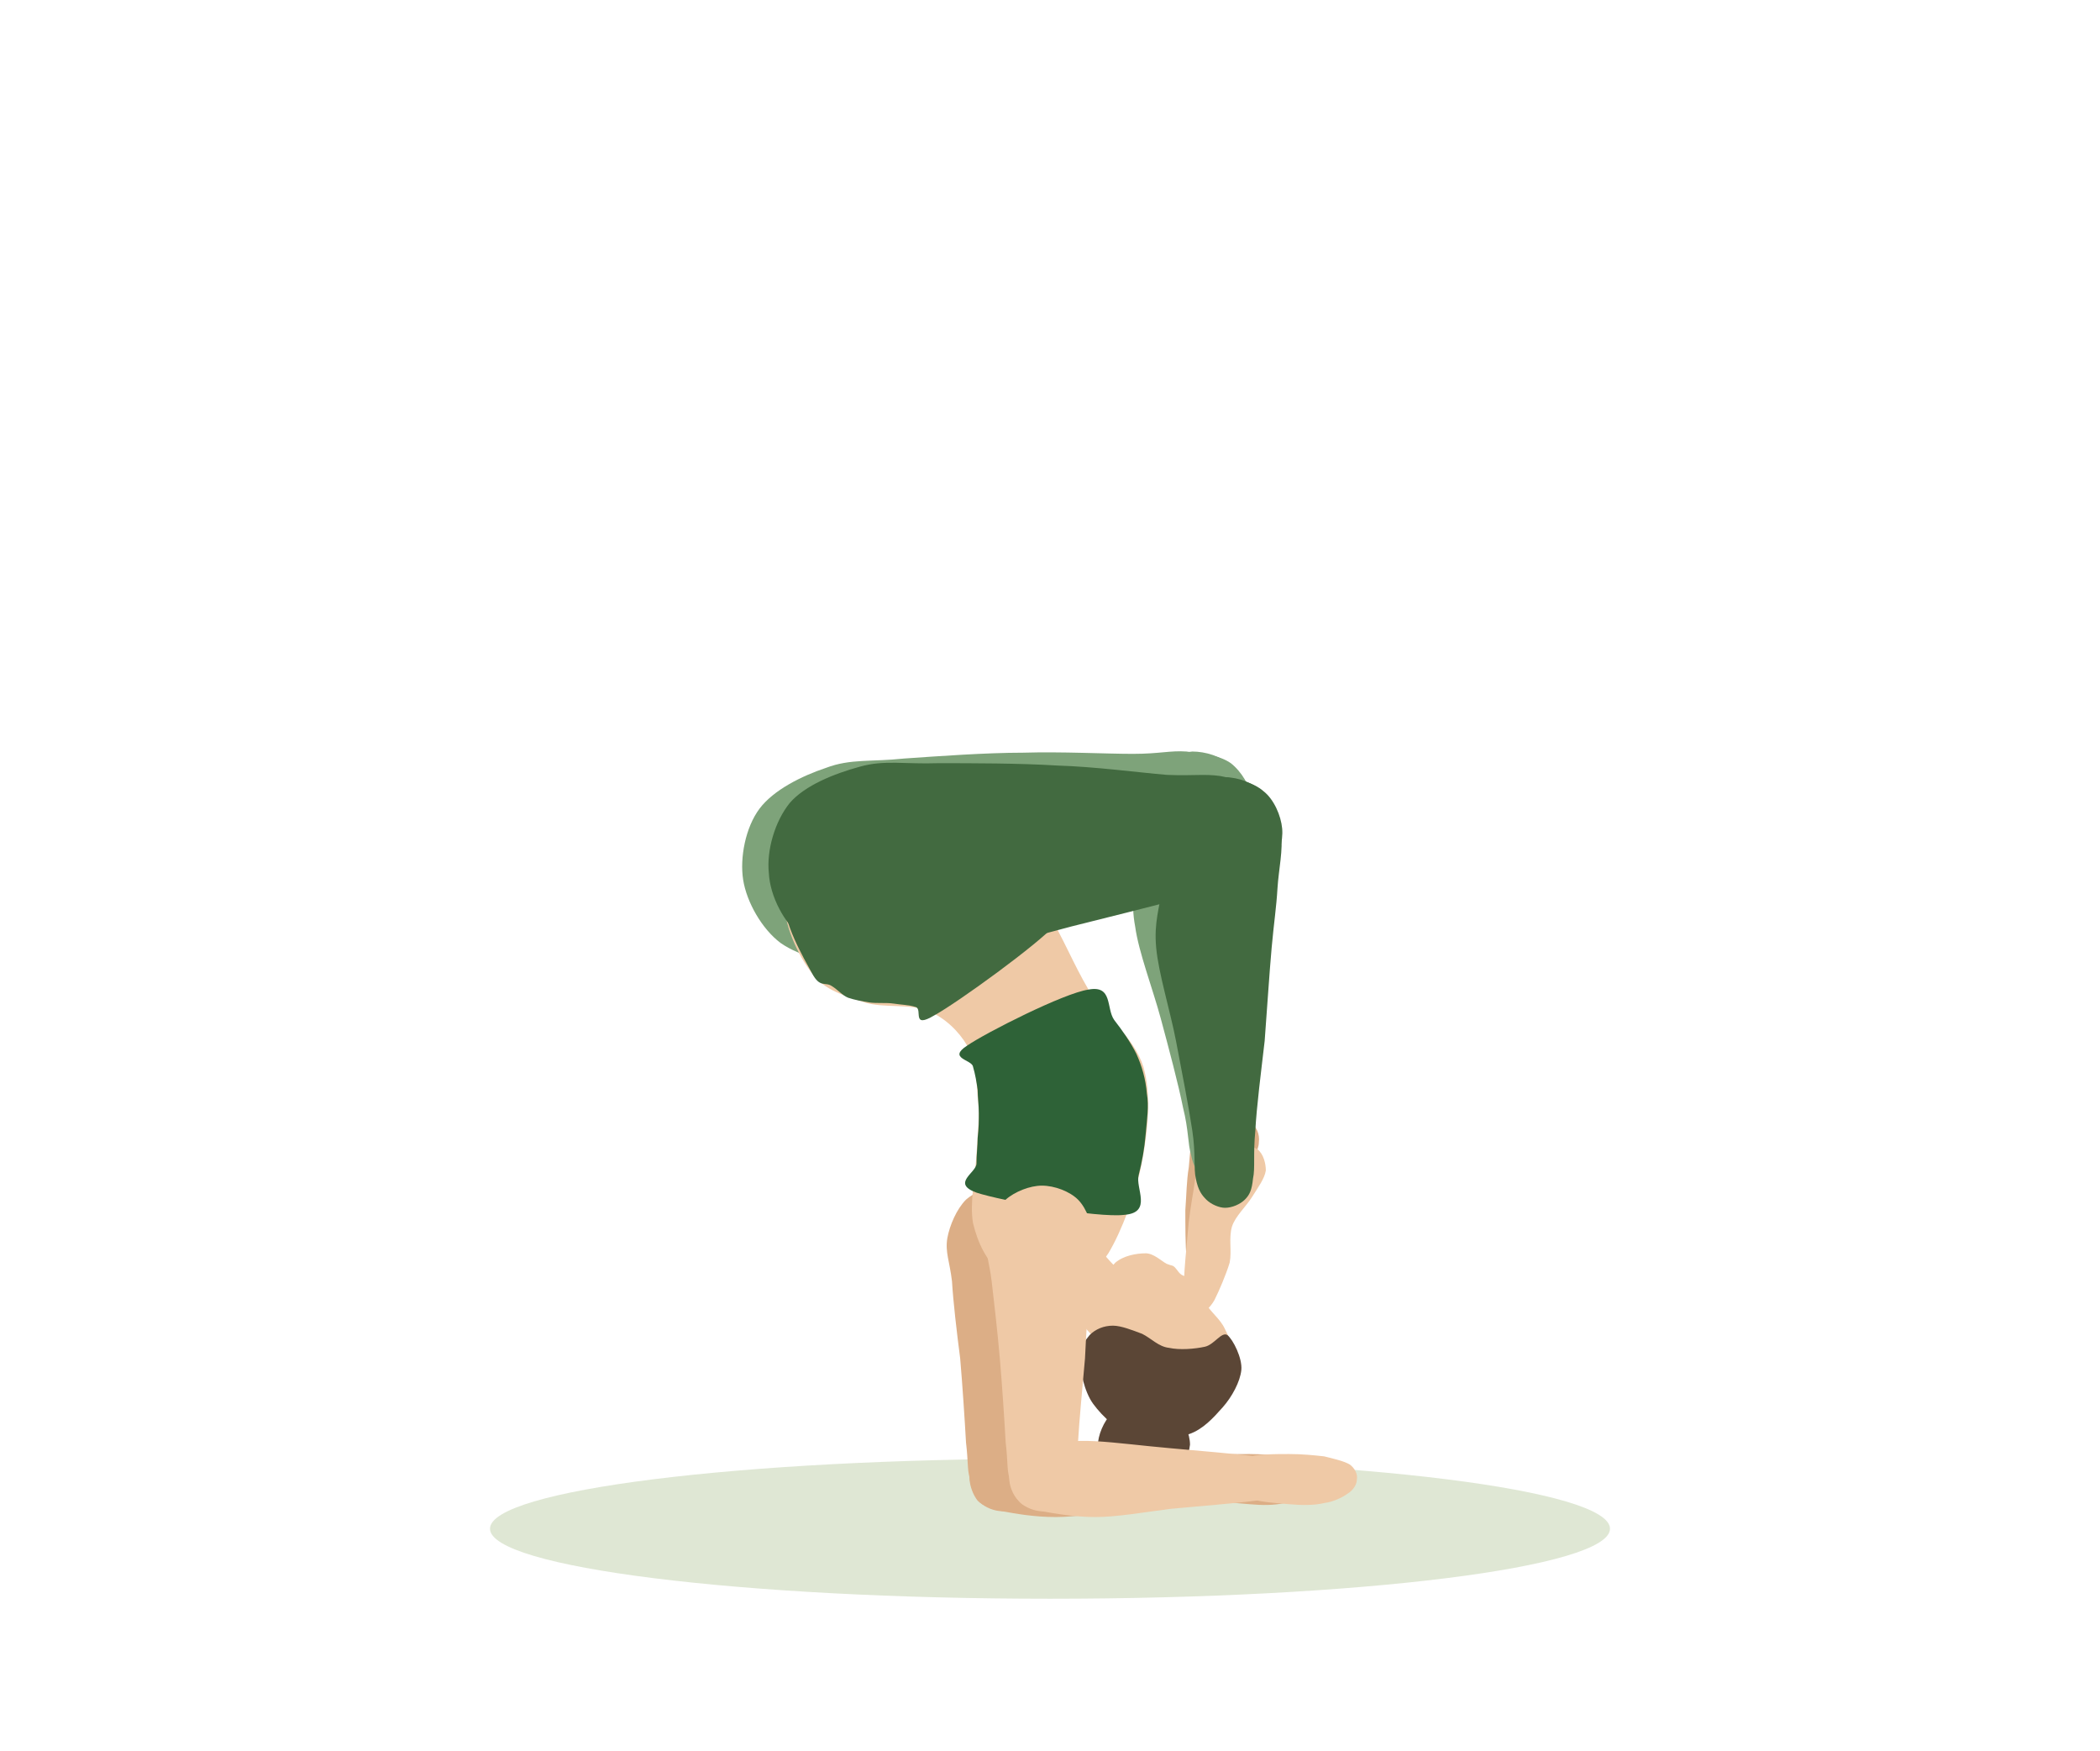
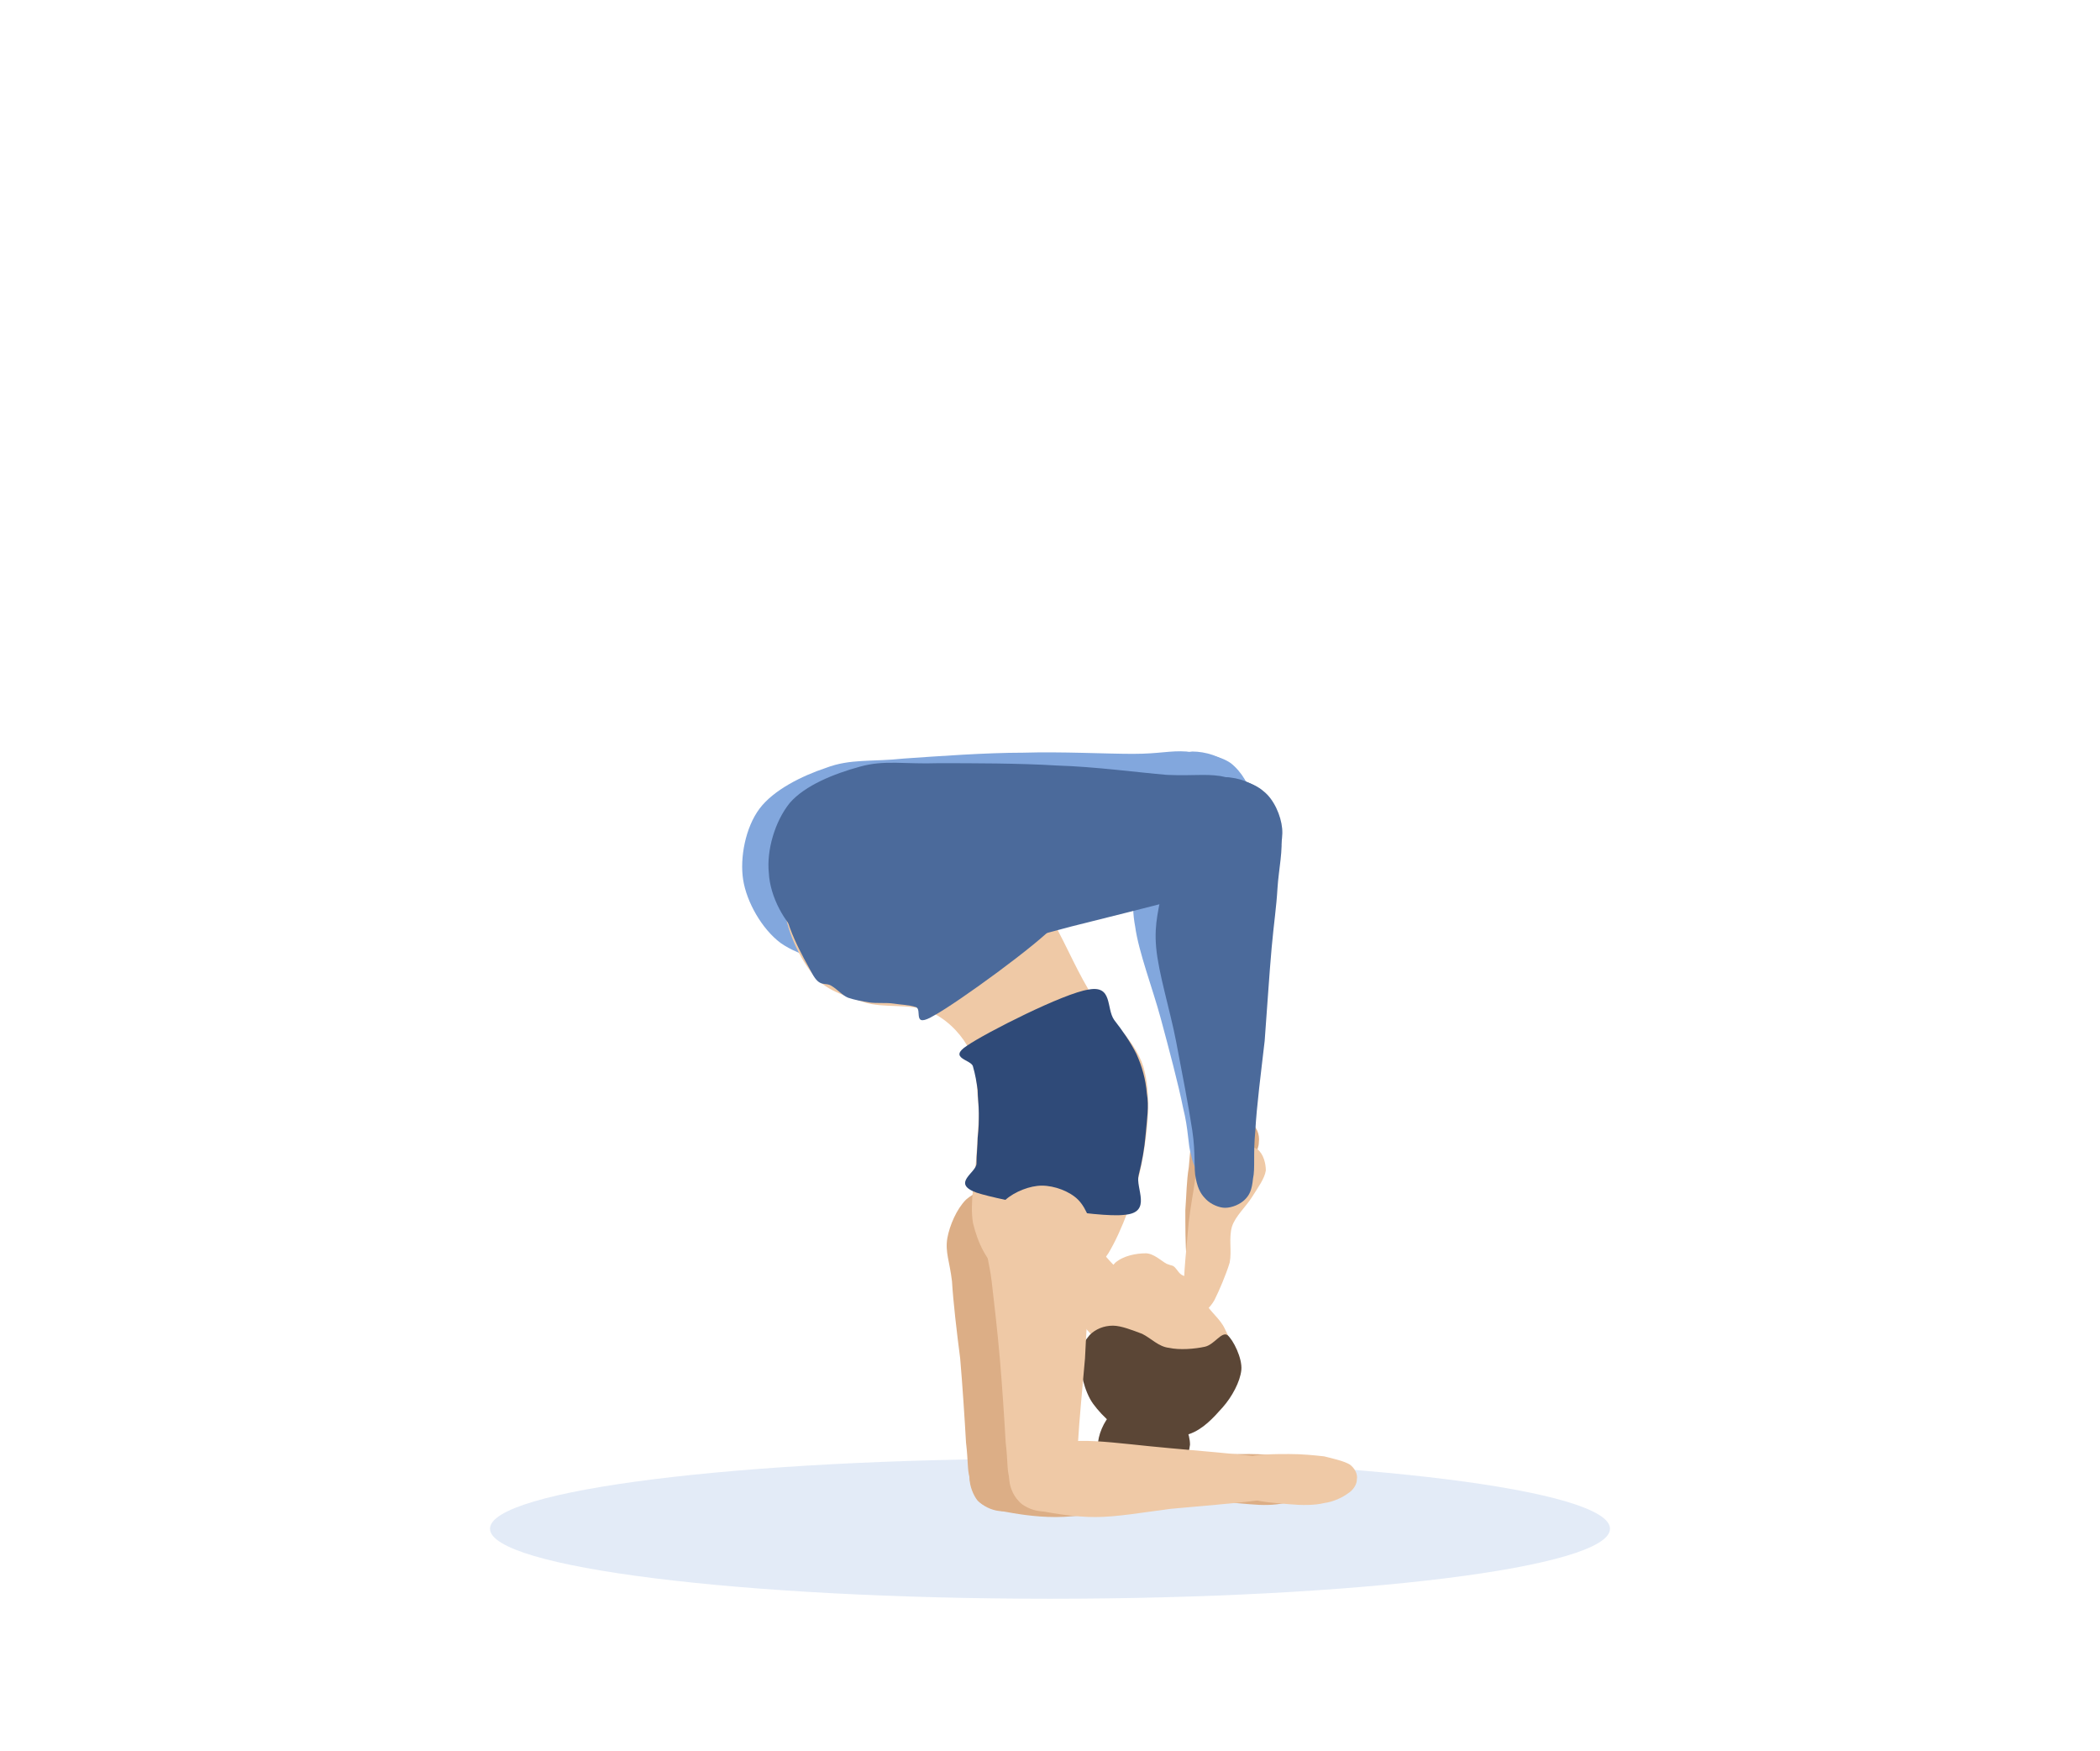
<svg xmlns="http://www.w3.org/2000/svg" viewBox="0 0 180 150" width="180" height="150">
-   <ellipse cx="90" cy="131" rx="48" ry="6" fill="#dfe7d4" />
+   <ellipse cx="90" cy="131" rx="48" ry="6" fill="#e3ebf7" />
  <path d="M103.5 128.3C104.2 128.7 106 128.8 107.1 128.9C108.2 129 109.2 129 110.1 128.8C110.9 128.7 111.6 128.3 112.1 128C112.6 127.7 112.9 127.2 112.9 126.8C112.9 126.3 112.7 125.8 112.2 125.5C111.8 125.2 110.9 125 110.1 124.8C109.2 124.7 108.2 124.6 107.1 124.6C106 124.6 104.2 124.6 103.5 124.9C102.7 125.3 102.7 126.1 102.7 126.6C102.7 127.2 102.7 128 103.5 128.3Z" fill="#dcae86" />
  <path d="M85.9 123.8C87 123.6 88.6 123.4 90.5 123.5C92.3 123.6 94.6 123.9 96.8 124.1C99.1 124.3 102.7 124.6 104.1 124.8C105.6 125 105.2 125 105.5 125.3C105.8 125.7 106.1 126.2 106.1 126.6C106.1 127.1 105.8 127.6 105.5 127.9C105.2 128.3 105.6 128.3 104.1 128.6C102.7 128.8 99.1 129.1 96.8 129.3C94.6 129.6 92.3 130 90.5 130C88.6 130 87 129.7 85.9 129.5C84.8 129.2 84.3 129.1 83.8 128.6C83.4 128.1 83.1 127.3 83.1 126.6C83.1 126 83.4 125.2 83.8 124.7C84.3 124.2 84.8 124 85.9 123.8Z" fill="#dcae86" />
  <path d="M90.3 106.1C90.5 107.3 90.1 108.1 90 109.8C89.9 111.5 89.7 114.1 89.5 116.4C89.4 118.7 89.1 121.8 89 123.6C88.8 125.3 88.9 125.8 88.8 126.6C88.6 127.5 88.3 128.2 87.8 128.7C87.4 129.2 86.5 129.5 85.9 129.5C85.3 129.5 84.4 129.2 84 128.7C83.5 128.2 83.2 127.5 83.1 126.6C82.9 125.8 83 125.3 82.8 123.6C82.7 121.8 82.5 118.7 82.3 116.4C82 114.1 81.7 111.5 81.6 109.8C81.4 108.1 81 107.3 81.2 106.1C81.4 105 82 103.6 82.8 102.8C83.6 102.1 84.9 101.6 85.9 101.6C86.9 101.6 88.3 102.1 89 102.8C89.7 103.6 90.2 105 90.3 106.1Z" fill="#dcae86" />
  <path d="M102.5 96.6C102.1 97.3 102 98.8 101.9 100C101.7 101.2 101.7 102.4 101.6 103.7C101.6 105 101.6 106.7 101.7 107.7C101.7 108.8 101.8 109.5 102.1 110C102.3 110.5 102.7 110.7 103.1 110.5C103.5 110.4 104 110 104.3 109.2C104.7 108.4 105.2 107 105.4 106C105.6 104.9 105.2 103.8 105.4 102.9C105.7 101.9 106.5 101.1 106.9 100.2C107.3 99.4 107.9 98.6 107.9 97.9C108 97.2 107.7 96.5 107.1 96.1C106.6 95.8 105.3 95.7 104.5 95.7C103.7 95.8 102.9 95.9 102.5 96.6Z" fill="#dcae86" />
-   <path d="M70.8 65.8C72.9 65 74.7 65.3 77.5 65C80.4 64.8 84.5 64.5 87.7 64.5C91 64.4 94.8 64.6 97.1 64.6C99.4 64.6 100.3 64.3 101.7 64.4C103.1 64.6 104.5 64.7 105.5 65.4C106.4 66.1 107.2 67.4 107.3 68.5C107.5 69.6 107.2 71.1 106.5 72C105.8 72.9 104.6 73.6 103.3 74.1C102 74.7 101 74.6 98.8 75.3C96.6 76 93 77.2 89.9 78.2C86.8 79.2 82.9 80.6 80.1 81.4C77.4 82.1 75.7 82.7 73.5 82.6C71.3 82.6 68.6 82 66.9 80.8C65.3 79.6 64 77.3 63.7 75.4C63.4 73.5 63.9 70.9 65.1 69.3C66.3 67.7 68.7 66.5 70.8 65.8Z" fill="#7ea37a" />
-   <path d="M107.3 68.9C107.6 70.3 107.3 72.1 107.3 73.7C107.3 75.3 107.2 76.6 107.2 78.8C107.1 80.9 107.1 84.2 107 86.8C107 89.4 106.8 92.5 106.8 94.5C106.8 96.5 107 97.7 107 98.7C106.9 99.7 106.7 100 106.4 100.5C106 100.9 105.3 101.2 104.7 101.3C104.2 101.3 103.5 101.1 103 100.7C102.6 100.3 102.3 100 102.1 99C101.8 98 101.9 96.9 101.4 94.9C101 92.9 100.2 89.9 99.5 87.3C98.8 84.7 97.6 81.6 97.3 79.4C96.9 77.3 97.3 76 97.4 74.4C97.4 72.7 97.4 71 97.6 69.6C97.9 68.2 98.2 66.9 99 66C99.7 65.2 101.1 64.5 102.2 64.4C103.3 64.4 104.7 64.8 105.5 65.6C106.4 66.3 107 67.6 107.3 68.9Z" fill="#7ea37a" />
+   <path d="M70.8 65.8C72.9 65 74.7 65.3 77.5 65C80.4 64.8 84.5 64.5 87.7 64.5C91 64.4 94.8 64.6 97.1 64.6C99.4 64.6 100.3 64.3 101.7 64.4C103.1 64.6 104.5 64.7 105.5 65.4C106.4 66.1 107.2 67.4 107.3 68.5C107.5 69.6 107.2 71.1 106.5 72C105.8 72.9 104.6 73.6 103.3 74.1C102 74.7 101 74.6 98.8 75.3C96.6 76 93 77.2 89.9 78.2C86.8 79.2 82.9 80.6 80.1 81.4C77.4 82.1 75.7 82.7 73.5 82.6C71.3 82.6 68.6 82 66.9 80.8C65.3 79.6 64 77.3 63.7 75.4C63.4 73.5 63.9 70.9 65.1 69.3C66.3 67.7 68.7 66.5 70.8 65.8Z" fill="#82a7dd" />
+   <path d="M107.3 68.9C107.6 70.3 107.3 72.1 107.3 73.7C107.3 75.3 107.2 76.6 107.2 78.8C107.1 80.9 107.1 84.2 107 86.8C107 89.4 106.8 92.5 106.8 94.5C106.8 96.5 107 97.7 107 98.7C106.9 99.7 106.7 100 106.4 100.5C106 100.9 105.3 101.2 104.7 101.3C104.2 101.3 103.5 101.1 103 100.7C102.6 100.3 102.3 100 102.1 99C101.8 98 101.9 96.9 101.4 94.9C101 92.9 100.2 89.9 99.5 87.3C98.8 84.7 97.6 81.6 97.3 79.4C96.9 77.3 97.3 76 97.4 74.4C97.4 72.7 97.4 71 97.6 69.6C97.9 68.2 98.2 66.9 99 66C99.7 65.2 101.1 64.5 102.2 64.4C103.3 64.4 104.7 64.8 105.5 65.6C106.4 66.3 107 67.6 107.3 68.9Z" fill="#82a7dd" />
  <path d="M78.2 66.6C80.8 66.9 83.1 69.8 85.1 71.7C87 73.6 88.4 76 89.8 78.2C91.1 80.3 92 82.6 93.3 84.8C94.7 87 97.2 88.9 98 91.4C98.7 93.8 98.4 96.8 97.9 99.5C97.4 102.2 96.1 105.6 95 107.4C93.8 109.2 92.6 110 91.1 110.3C89.5 110.5 87.1 110 85.9 109.1C84.6 108.2 83.8 106.5 83.4 104.8C83.1 103.1 83.6 100.7 83.7 98.9C83.8 97.1 84 95.5 83.8 94C83.7 92.4 83.6 90.8 82.9 89.6C82.2 88.4 81 87.2 79.5 86.6C78 86 75.7 86.4 74.1 85.9C72.4 85.3 70.7 84.9 69.6 83.4C68.4 81.9 67.1 79.1 67.2 76.9C67.2 74.6 68 71.6 69.9 69.9C71.7 68.2 75.7 66.3 78.2 66.6Z" fill="#efc9a6" />
-   <path d="M78.2 66.6C80.1 66.3 80 67.7 80.9 68.3C81.7 68.9 82.6 69.4 83.4 70.1C84.1 70.7 84.8 71.5 85.5 72.2C86.2 72.9 86.8 73.7 87.3 74.5C87.9 75.3 88.4 76.1 88.9 76.9C89.5 77.6 91.9 77.5 90.5 79.2C89 80.9 82.1 85.9 80.1 87C78.1 88.2 79.1 86.5 78.5 86.3C77.9 86.1 77.2 86.1 76.6 86C75.9 85.9 75.2 86 74.5 85.9C73.9 85.8 73.3 85.7 72.7 85.5C72.2 85.3 71.8 84.8 71.3 84.5C70.7 84.1 70.3 84.7 69.6 83.4C68.9 82.1 67.1 79.1 67.2 76.9C67.2 74.6 68 71.6 69.9 69.9C71.7 68.2 76.4 66.9 78.2 66.6Z" fill="#426a40" />
-   <path d="M93.3 84.8C95.4 84.4 94.8 86.4 95.5 87.4C96.2 88.3 96.9 89.3 97.4 90.3C97.9 91.4 98.2 92.5 98.3 93.7C98.5 94.8 98.3 96 98.2 97.2C98.1 98.4 97.9 99.5 97.6 100.7C97.3 101.8 98.8 103.9 96.4 104.1C94.1 104.4 85.8 102.9 83.7 102.2C81.5 101.4 83.7 100.5 83.7 99.7C83.7 98.9 83.8 98.2 83.8 97.5C83.9 96.7 83.9 96 83.9 95.4C83.9 94.7 83.8 94 83.8 93.4C83.7 92.7 83.6 92.1 83.4 91.4C83.3 90.8 81.2 90.7 82.9 89.6C84.5 88.5 91.2 85.1 93.3 84.8Z" fill="#2e6237" />
+   <path d="M78.2 66.6C80.1 66.3 80 67.7 80.9 68.3C81.7 68.9 82.6 69.4 83.4 70.1C84.1 70.7 84.8 71.5 85.5 72.2C86.2 72.9 86.8 73.7 87.3 74.5C87.9 75.3 88.4 76.1 88.9 76.9C89.5 77.6 91.9 77.5 90.5 79.2C89 80.9 82.1 85.9 80.1 87C78.1 88.2 79.1 86.5 78.5 86.3C77.9 86.1 77.2 86.1 76.6 86C75.9 85.9 75.2 86 74.5 85.9C73.9 85.8 73.3 85.7 72.7 85.5C72.2 85.3 71.8 84.8 71.3 84.5C70.7 84.1 70.3 84.7 69.6 83.4C68.9 82.1 67.1 79.1 67.2 76.9C67.2 74.6 68 71.6 69.9 69.9C71.7 68.2 76.4 66.9 78.2 66.6Z" fill="#4b6a9b" />
+   <path d="M93.3 84.8C95.4 84.4 94.8 86.4 95.5 87.4C96.2 88.3 96.9 89.3 97.4 90.3C97.9 91.4 98.2 92.5 98.3 93.7C98.5 94.8 98.3 96 98.2 97.2C98.1 98.4 97.9 99.5 97.6 100.7C97.3 101.8 98.8 103.9 96.4 104.1C94.1 104.4 85.8 102.9 83.7 102.2C81.5 101.4 83.7 100.5 83.7 99.7C83.7 98.9 83.8 98.2 83.8 97.5C83.9 96.7 83.9 96 83.9 95.4C83.9 94.7 83.8 94 83.8 93.4C83.7 92.7 83.6 92.1 83.4 91.4C83.3 90.8 81.2 90.7 82.9 89.6C84.5 88.5 91.2 85.1 93.3 84.8Z" fill="#2f4a78" />
  <path d="M91.7 103.7C92.7 104.5 93.7 106.5 94.9 107.8C96 109.1 97.8 110.4 98.6 111.4C99.3 112.3 99.4 112.8 99.4 113.5C99.4 114.1 99 114.9 98.6 115.4C98.1 115.8 97.3 116.2 96.7 116.2C96 116.2 95.5 116.1 94.6 115.4C93.6 114.6 92.3 112.8 91 111.7C89.7 110.5 87.7 109.5 86.9 108.5C86.1 107.6 85.9 106.8 85.9 106C85.9 105.2 86.4 104.2 86.9 103.7C87.5 103.2 88.4 102.7 89.2 102.7C90 102.7 90.8 102.9 91.7 103.7Z" fill="#efc9a6" />
  <path d="M100.8 121C101.5 121.7 102 122.9 102 123.8C101.9 124.7 101.4 125.9 100.8 126.6C100.1 127.3 98.9 127.8 98 127.8C97 127.8 95.9 127.3 95.2 126.7C94.6 126 94.1 124.8 94.1 123.9C94.1 123 94.6 121.8 95.3 121.1C96 120.4 97.2 119.9 98.1 119.9C99 119.9 100.2 120.4 100.8 121Z" fill="#5b4636" />
  <path d="M103.8 120.6C105.1 119.7 105.6 118.3 105.8 117.2C106 116 105.5 114.9 105 113.9C104.6 113 103.7 112.4 103.3 111.6C103 110.8 103 109.7 102.7 109.3C102.4 109 101.7 109.5 101.4 109.3C101.1 109.2 100.9 108.8 100.7 108.6C100.5 108.4 100.5 108.5 100 108.3C99.6 108.1 98.9 107.4 98.2 107.4C97.4 107.4 96.3 107.6 95.6 108.2C95 108.8 94.5 109.9 94.3 110.8C94.1 111.7 94.6 112.4 94.3 113.4C94.1 114.3 92.8 115.5 92.7 116.6C92.7 117.7 93.1 119.1 94 120.1C94.9 121.1 96.7 122.5 98.3 122.6C100 122.6 102.6 121.5 103.8 120.6Z" fill="#efc9a6" />
  <path d="M105.2 114.4C104.7 114.1 104.1 115.2 103.3 115.4C102.4 115.6 101.1 115.7 100.2 115.5C99.3 115.4 98.7 114.7 97.9 114.3C97.1 114 96.1 113.6 95.4 113.6C94.6 113.6 93.9 113.9 93.4 114.4C93 114.9 92.5 115.5 92.5 116.4C92.6 117.4 92.9 119.2 93.7 120.3C94.5 121.4 96 122.8 97.4 123.2C98.8 123.6 100.7 123.3 101.9 122.9C103.1 122.5 104 121.5 104.8 120.6C105.6 119.7 106.3 118.4 106.4 117.4C106.5 116.4 105.7 114.8 105.2 114.4Z" fill="#5b4636" />
  <path d="M103.1 98.6C102.6 99.3 102.5 100.8 102.3 102C102.1 103.2 101.9 104.4 101.8 105.7C101.7 107 101.5 108.7 101.5 109.7C101.5 110.8 101.6 111.5 101.8 112C102 112.5 102.4 112.7 102.8 112.6C103.2 112.5 103.7 112.1 104.1 111.4C104.5 110.6 105.1 109.2 105.4 108.2C105.6 107.2 105.3 106.1 105.6 105.1C105.9 104.2 106.8 103.4 107.3 102.6C107.8 101.8 108.4 101 108.5 100.3C108.5 99.7 108.3 98.9 107.8 98.5C107.2 98.1 106 97.9 105.2 97.9C104.4 98 103.6 98 103.1 98.6Z" fill="#efc9a6" />
-   <path d="M73.7 65.7C75.8 65.1 77.6 65.5 80.4 65.4C83.3 65.4 87.4 65.4 90.6 65.6C93.9 65.7 97.6 66.2 100 66.4C102.3 66.5 103.2 66.3 104.6 66.5C106 66.8 107.4 67 108.3 67.8C109.2 68.5 109.8 69.9 109.9 71C110 72.1 109.6 73.5 108.9 74.4C108.1 75.3 106.8 75.8 105.5 76.3C104.2 76.7 103.2 76.6 100.9 77.1C98.6 77.7 95 78.6 91.8 79.4C88.7 80.2 84.7 81.4 81.9 81.9C79.1 82.5 77.3 83 75.1 82.7C73 82.5 70.3 81.7 68.8 80.4C67.2 79.1 66 76.8 65.9 74.8C65.7 72.9 66.4 70.4 67.7 68.8C69 67.3 71.5 66.3 73.7 65.7Z" fill="#426a40" />
-   <path d="M109.8 71.4C110 72.8 109.6 74.5 109.5 76.1C109.4 77.8 109.2 79 109 81.2C108.8 83.4 108.6 86.6 108.4 89.2C108.1 91.8 107.7 94.9 107.6 96.9C107.4 98.9 107.6 100.1 107.4 101C107.3 102 107.1 102.4 106.7 102.8C106.3 103.2 105.6 103.5 105 103.5C104.5 103.5 103.8 103.2 103.4 102.8C103 102.4 102.7 102 102.5 101C102.3 100.1 102.5 98.9 102.2 96.9C101.9 94.9 101.3 91.8 100.8 89.2C100.3 86.6 99.3 83.4 99.1 81.2C98.9 79 99.4 77.8 99.6 76.1C99.7 74.5 99.8 72.8 100.1 71.4C100.5 70 100.9 68.7 101.8 67.9C102.6 67.1 104 66.6 105 66.6C106.1 66.6 107.5 67.1 108.3 67.9C109.1 68.7 109.6 70 109.8 71.4Z" fill="#426a40" />
+   <path d="M73.7 65.7C75.8 65.1 77.6 65.5 80.4 65.4C83.3 65.4 87.4 65.4 90.6 65.6C93.9 65.7 97.6 66.2 100 66.4C102.3 66.5 103.2 66.3 104.6 66.5C106 66.8 107.4 67 108.3 67.8C109.2 68.5 109.8 69.9 109.9 71C110 72.1 109.6 73.5 108.9 74.4C108.1 75.3 106.8 75.8 105.5 76.3C104.2 76.7 103.2 76.6 100.9 77.1C98.6 77.7 95 78.6 91.8 79.4C88.7 80.2 84.7 81.4 81.9 81.9C79.1 82.5 77.3 83 75.1 82.7C73 82.5 70.3 81.7 68.8 80.4C67.2 79.1 66 76.8 65.9 74.8C65.7 72.9 66.4 70.4 67.7 68.8C69 67.3 71.5 66.3 73.7 65.7Z" fill="#4b6a9b" />
+   <path d="M109.8 71.4C110 72.8 109.6 74.5 109.5 76.1C109.4 77.8 109.2 79 109 81.2C108.8 83.4 108.6 86.6 108.4 89.2C108.1 91.8 107.7 94.9 107.6 96.9C107.4 98.9 107.6 100.1 107.4 101C107.3 102 107.1 102.4 106.7 102.8C106.3 103.2 105.6 103.5 105 103.5C104.5 103.5 103.8 103.2 103.4 102.8C103 102.4 102.7 102 102.5 101C102.3 100.1 102.5 98.9 102.2 96.9C101.9 94.9 101.3 91.8 100.8 89.2C100.3 86.6 99.3 83.4 99.1 81.2C98.9 79 99.4 77.8 99.6 76.1C99.7 74.5 99.8 72.8 100.1 71.4C100.5 70 100.9 68.7 101.8 67.9C102.6 67.1 104 66.6 105 66.6C106.1 66.6 107.5 67.1 108.3 67.9C109.1 68.7 109.6 70 109.8 71.4Z" fill="#4b6a9b" />
  <path d="M106.9 128.3C107.6 128.7 109.4 128.8 110.5 128.9C111.6 129 112.7 129 113.5 128.8C114.3 128.7 115.1 128.3 115.5 128C116 127.7 116.3 127.2 116.3 126.8C116.4 126.3 116.1 125.8 115.7 125.5C115.2 125.2 114.3 125 113.5 124.8C112.6 124.7 111.6 124.6 110.5 124.6C109.4 124.6 107.6 124.6 106.9 124.9C106.1 125.3 106.1 126.1 106.1 126.6C106.1 127.2 106.1 128 106.9 128.3Z" fill="#efc9a6" />
  <path d="M89.3 123.8C90.4 123.6 92.1 123.4 93.9 123.5C95.7 123.6 98 123.9 100.3 124.1C102.5 124.3 106.1 124.6 107.6 124.8C109 125 108.6 125 108.9 125.3C109.3 125.7 109.5 126.2 109.5 126.6C109.5 127.1 109.3 127.6 108.9 127.9C108.6 128.3 109 128.3 107.6 128.6C106.1 128.8 102.5 129.1 100.3 129.3C98 129.6 95.7 130 93.9 130C92.1 130 90.4 129.7 89.3 129.5C88.2 129.2 87.7 129.1 87.3 128.6C86.8 128.1 86.5 127.3 86.5 126.6C86.5 126 86.8 125.2 87.3 124.7C87.7 124.2 88.2 124 89.3 123.8Z" fill="#efc9a6" />
  <path d="M93.8 106.1C93.9 107.3 93.6 108.1 93.4 109.8C93.3 111.5 93.1 114.1 93 116.4C92.8 118.7 92.5 121.8 92.4 123.6C92.3 125.3 92.4 125.8 92.2 126.6C92 127.5 91.7 128.2 91.3 128.7C90.8 129.2 90 129.5 89.3 129.5C88.7 129.5 87.9 129.2 87.4 128.7C86.9 128.2 86.7 127.5 86.5 126.6C86.3 125.8 86.4 125.3 86.2 123.6C86.1 121.8 85.9 118.7 85.7 116.4C85.5 114.1 85.2 111.5 85 109.8C84.8 108.1 84.4 107.3 84.6 106.1C84.9 105 85.4 103.6 86.2 102.8C87 102.1 88.3 101.6 89.3 101.6C90.4 101.6 91.7 102.1 92.4 102.8C93.2 103.6 93.6 105 93.8 106.1Z" fill="#efc9a6" />
</svg>
